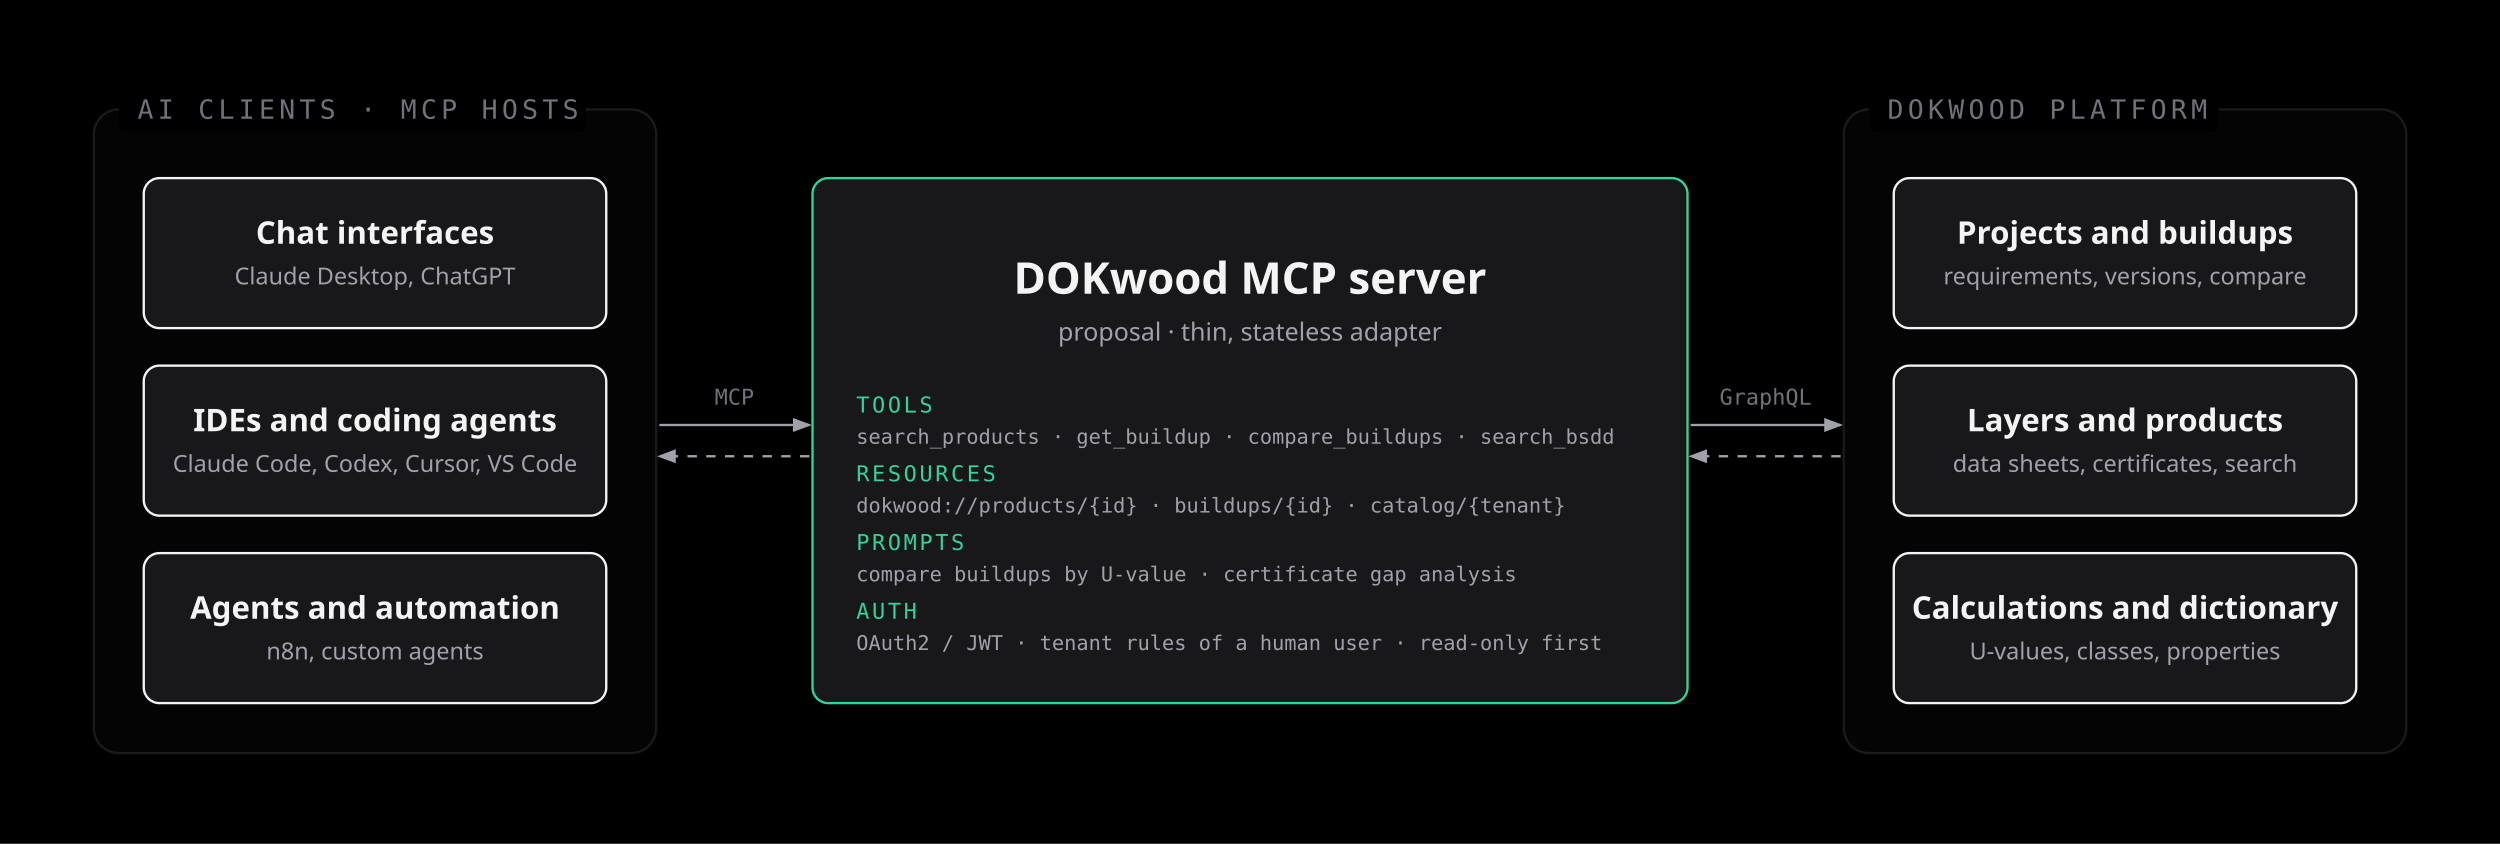
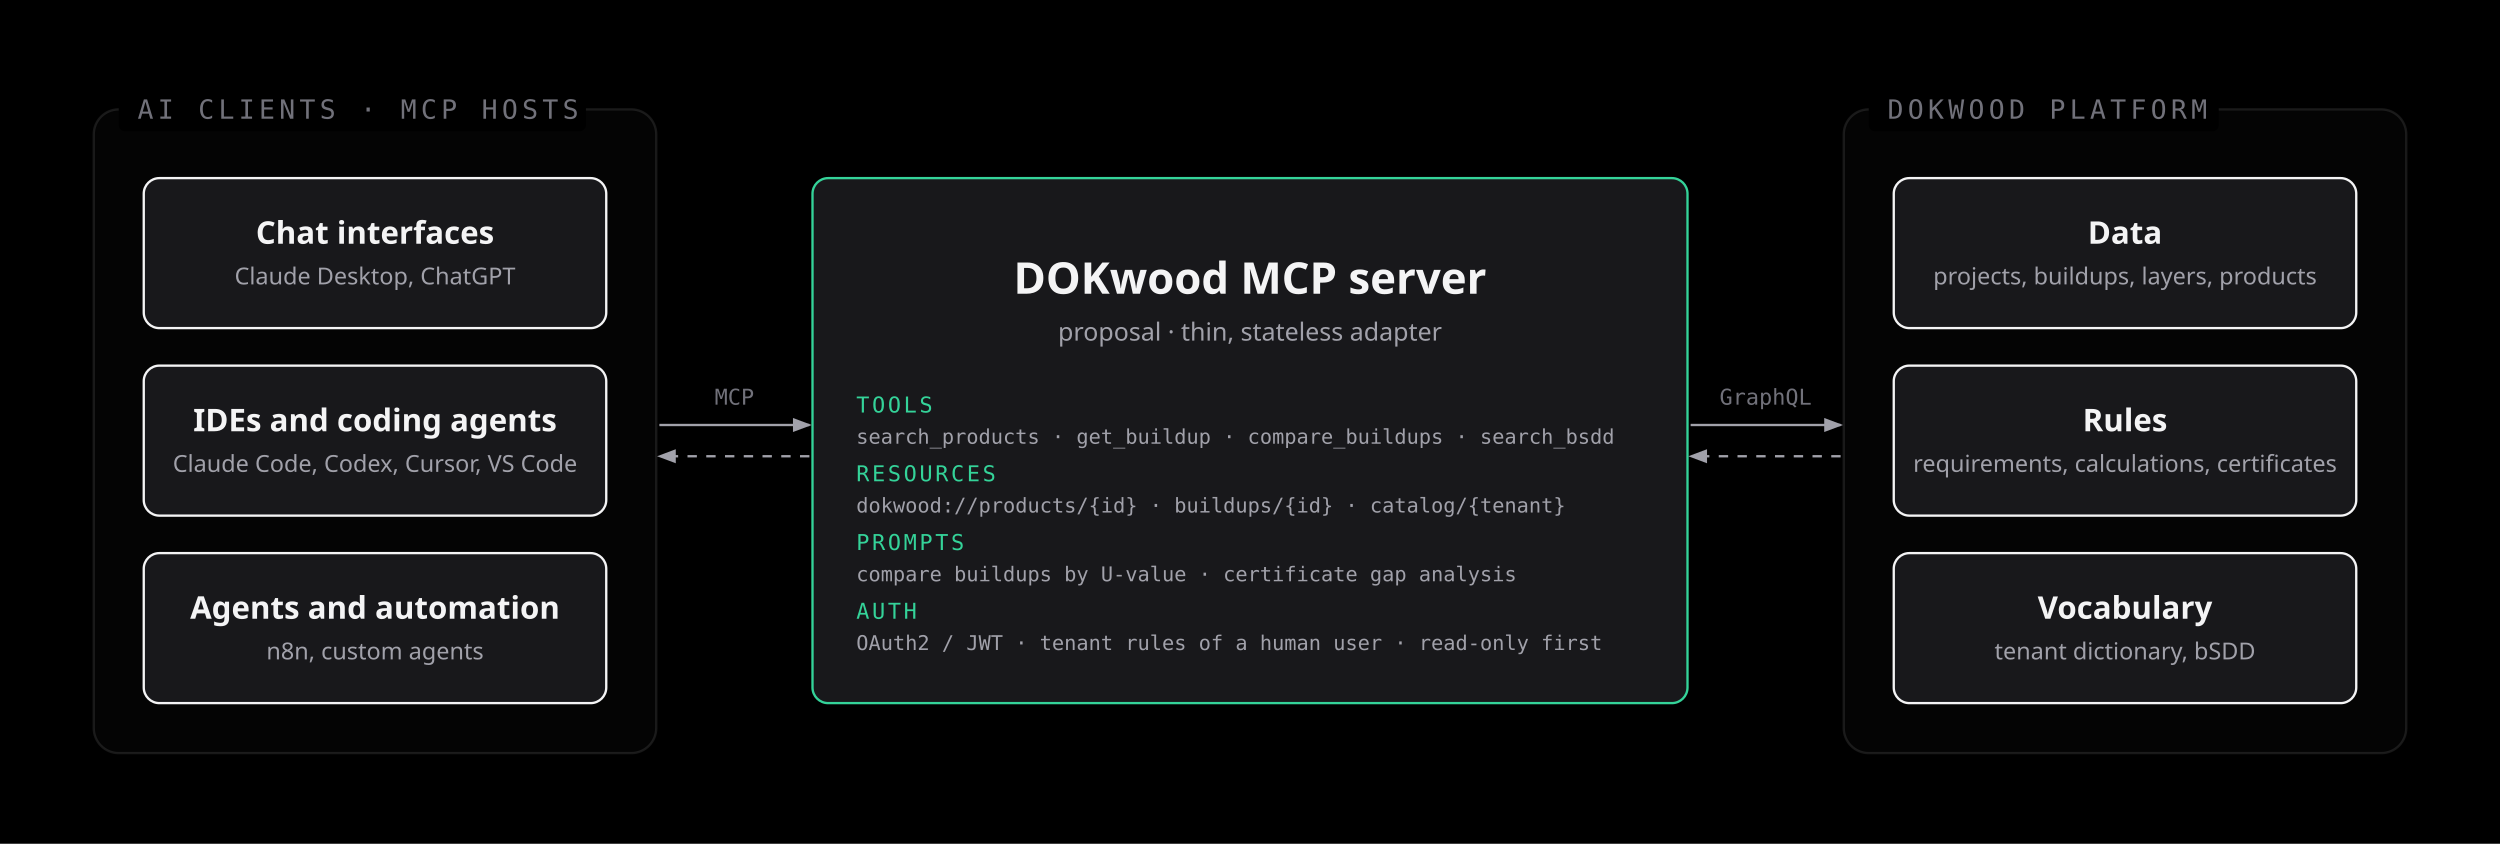
<svg xmlns="http://www.w3.org/2000/svg" viewBox="0 0 1600 540" role="img" aria-labelledby="dokwood-mcp-title">
  <defs>
    <marker id="dokwood-mcp-arrow" markerWidth="8" markerHeight="6" refX="7" refY="3" orient="auto">
      <polygon points="0 0, 8 3, 0 6" fill="#a1a1aa" />
    </marker>
  </defs>
  <rect width="100%" height="100%" fill="#000000" />
  <rect x="60" y="70" width="360" height="412" rx="16" fill="rgba(244,244,245,0.02)" stroke="rgba(244,244,245,0.10)" stroke-width="1.5" />
  <rect x="76" y="56" width="299" height="28" rx="4" fill="#000000" />
  <text x="88" y="76" fill="#71717a" font-size="17" font-family="ui-monospace, SFMono-Regular, Menlo, Consolas, monospace" letter-spacing="0.16em">AI CLIENTS · MCP HOSTS</text>
  <rect x="1180" y="70" width="360" height="412" rx="16" fill="rgba(244,244,245,0.02)" stroke="rgba(244,244,245,0.10)" stroke-width="1.5" />
  <rect x="1196" y="56" width="224" height="28" rx="4" fill="#000000" />
  <text x="1208" y="76" fill="#71717a" font-size="17" font-family="ui-monospace, SFMono-Regular, Menlo, Consolas, monospace" letter-spacing="0.16em">DOKWOOD PLATFORM</text>
  <rect x="92" y="114" width="296" height="96" rx="10" fill="#18181b" stroke="#f4f4f5" stroke-width="1.5" />
  <text x="240" y="156" text-anchor="middle" fill="#f4f4f5" font-size="20" font-weight="600" font-family="ui-sans-serif, system-ui, sans-serif">Chat interfaces</text>
  <text x="240" y="182" text-anchor="middle" fill="#a1a1aa" font-size="15" font-family="ui-sans-serif, system-ui, sans-serif">Claude Desktop, ChatGPT</text>
  <rect x="92" y="234" width="296" height="96" rx="10" fill="#18181b" stroke="#f4f4f5" stroke-width="1.5" />
  <text x="240" y="276" text-anchor="middle" fill="#f4f4f5" font-size="20" font-weight="600" font-family="ui-sans-serif, system-ui, sans-serif">IDEs and coding agents</text>
  <text x="240" y="302" text-anchor="middle" fill="#a1a1aa" font-size="15" font-family="ui-sans-serif, system-ui, sans-serif">Claude Code, Codex, Cursor, VS Code</text>
  <rect x="92" y="354" width="296" height="96" rx="10" fill="#18181b" stroke="#f4f4f5" stroke-width="1.5" />
  <text x="240" y="396" text-anchor="middle" fill="#f4f4f5" font-size="20" font-weight="600" font-family="ui-sans-serif, system-ui, sans-serif">Agents and automation</text>
  <text x="240" y="422" text-anchor="middle" fill="#a1a1aa" font-size="15" font-family="ui-sans-serif, system-ui, sans-serif">n8n, custom agents</text>
  <rect x="1212" y="114" width="296" height="96" rx="10" fill="#18181b" stroke="#f4f4f5" stroke-width="1.5" />
-   <text x="1360" y="156" text-anchor="middle" fill="#f4f4f5" font-size="20" font-weight="600" font-family="ui-sans-serif, system-ui, sans-serif">Projects and buildups</text>
-   <text x="1360" y="182" text-anchor="middle" fill="#a1a1aa" font-size="15" font-family="ui-sans-serif, system-ui, sans-serif">requirements, versions, compare</text>
+   <text x="1360" y="156" text-anchor="middle" fill="#f4f4f5" font-size="20" font-weight="600" font-family="ui-sans-serif, system-ui, sans-serif">Data</text>
+   <text x="1360" y="182" text-anchor="middle" fill="#a1a1aa" font-size="15" font-family="ui-sans-serif, system-ui, sans-serif">projects, buildups, layers, products</text>
  <rect x="1212" y="234" width="296" height="96" rx="10" fill="#18181b" stroke="#f4f4f5" stroke-width="1.5" />
-   <text x="1360" y="276" text-anchor="middle" fill="#f4f4f5" font-size="20" font-weight="600" font-family="ui-sans-serif, system-ui, sans-serif">Layers and products</text>
-   <text x="1360" y="302" text-anchor="middle" fill="#a1a1aa" font-size="15" font-family="ui-sans-serif, system-ui, sans-serif">data sheets, certificates, search</text>
+   <text x="1360" y="276" text-anchor="middle" fill="#f4f4f5" font-size="20" font-weight="600" font-family="ui-sans-serif, system-ui, sans-serif">Rules</text>
+   <text x="1360" y="302" text-anchor="middle" fill="#a1a1aa" font-size="15" font-family="ui-sans-serif, system-ui, sans-serif">requirements, calculations, certificates</text>
  <rect x="1212" y="354" width="296" height="96" rx="10" fill="#18181b" stroke="#f4f4f5" stroke-width="1.5" />
-   <text x="1360" y="396" text-anchor="middle" fill="#f4f4f5" font-size="20" font-weight="600" font-family="ui-sans-serif, system-ui, sans-serif">Calculations and dictionary</text>
-   <text x="1360" y="422" text-anchor="middle" fill="#a1a1aa" font-size="15" font-family="ui-sans-serif, system-ui, sans-serif">U-values, classes, properties</text>
+   <text x="1360" y="396" text-anchor="middle" fill="#f4f4f5" font-size="20" font-weight="600" font-family="ui-sans-serif, system-ui, sans-serif">Vocabulary</text>
+   <text x="1360" y="422" text-anchor="middle" fill="#a1a1aa" font-size="15" font-family="ui-sans-serif, system-ui, sans-serif">tenant dictionary, bSDD</text>
  <rect x="520" y="114" width="560" height="336" rx="10" fill="#18181b" stroke="#34d399" stroke-width="1.5" />
  <text x="800" y="188" text-anchor="middle" fill="#f4f4f5" font-size="28" font-weight="700" font-family="ui-sans-serif, system-ui, sans-serif">DOKwood MCP server</text>
  <text x="800" y="218" text-anchor="middle" fill="#a1a1aa" font-size="16" font-family="ui-sans-serif, system-ui, sans-serif">proposal · thin, stateless adapter</text>
  <text x="548" y="264" fill="#34d399" font-size="14" font-family="ui-monospace, SFMono-Regular, Menlo, Consolas, monospace" letter-spacing="0.12em">TOOLS</text>
  <text x="548" y="284" fill="#a1a1aa" font-size="13" font-family="ui-monospace, SFMono-Regular, Menlo, Consolas, monospace">search_products · get_buildup · compare_buildups · search_bsdd</text>
  <text x="548" y="308" fill="#34d399" font-size="14" font-family="ui-monospace, SFMono-Regular, Menlo, Consolas, monospace" letter-spacing="0.12em">RESOURCES</text>
  <text x="548" y="328" fill="#a1a1aa" font-size="13" font-family="ui-monospace, SFMono-Regular, Menlo, Consolas, monospace">dokwood://products/{id} · buildups/{id} · catalog/{tenant}</text>
  <text x="548" y="352" fill="#34d399" font-size="14" font-family="ui-monospace, SFMono-Regular, Menlo, Consolas, monospace" letter-spacing="0.12em">PROMPTS</text>
  <text x="548" y="372" fill="#a1a1aa" font-size="13" font-family="ui-monospace, SFMono-Regular, Menlo, Consolas, monospace">compare buildups by U-value · certificate gap analysis</text>
  <text x="548" y="396" fill="#34d399" font-size="14" font-family="ui-monospace, SFMono-Regular, Menlo, Consolas, monospace" letter-spacing="0.12em">AUTH</text>
  <text x="548" y="416" fill="#a1a1aa" font-size="13" font-family="ui-monospace, SFMono-Regular, Menlo, Consolas, monospace">OAuth2 / JWT · tenant rules of a human user · read-only first</text>
  <line x1="422" y1="272" x2="518" y2="272" stroke="#a1a1aa" stroke-width="1.5" marker-end="url(#dokwood-mcp-arrow)" />
  <rect x="449.25" y="243" width="41.5" height="22" rx="4" fill="#000000" />
  <text x="470" y="259" text-anchor="middle" fill="#71717a" font-size="14" font-family="ui-monospace, SFMono-Regular, Menlo, Consolas, monospace">MCP</text>
  <line x1="518" y1="292" x2="422" y2="292" stroke="#a1a1aa" stroke-width="1.5" stroke-dasharray="6 6" marker-end="url(#dokwood-mcp-arrow)" />
  <line x1="1082" y1="272" x2="1178" y2="272" stroke="#a1a1aa" stroke-width="1.5" marker-end="url(#dokwood-mcp-arrow)" />
  <rect x="1092.25" y="243" width="75.5" height="22" rx="4" fill="#000000" />
  <text x="1130" y="259" text-anchor="middle" fill="#71717a" font-size="14" font-family="ui-monospace, SFMono-Regular, Menlo, Consolas, monospace">GraphQL</text>
  <line x1="1178" y1="292" x2="1082" y2="292" stroke="#a1a1aa" stroke-width="1.5" stroke-dasharray="6 6" marker-end="url(#dokwood-mcp-arrow)" />
</svg>
